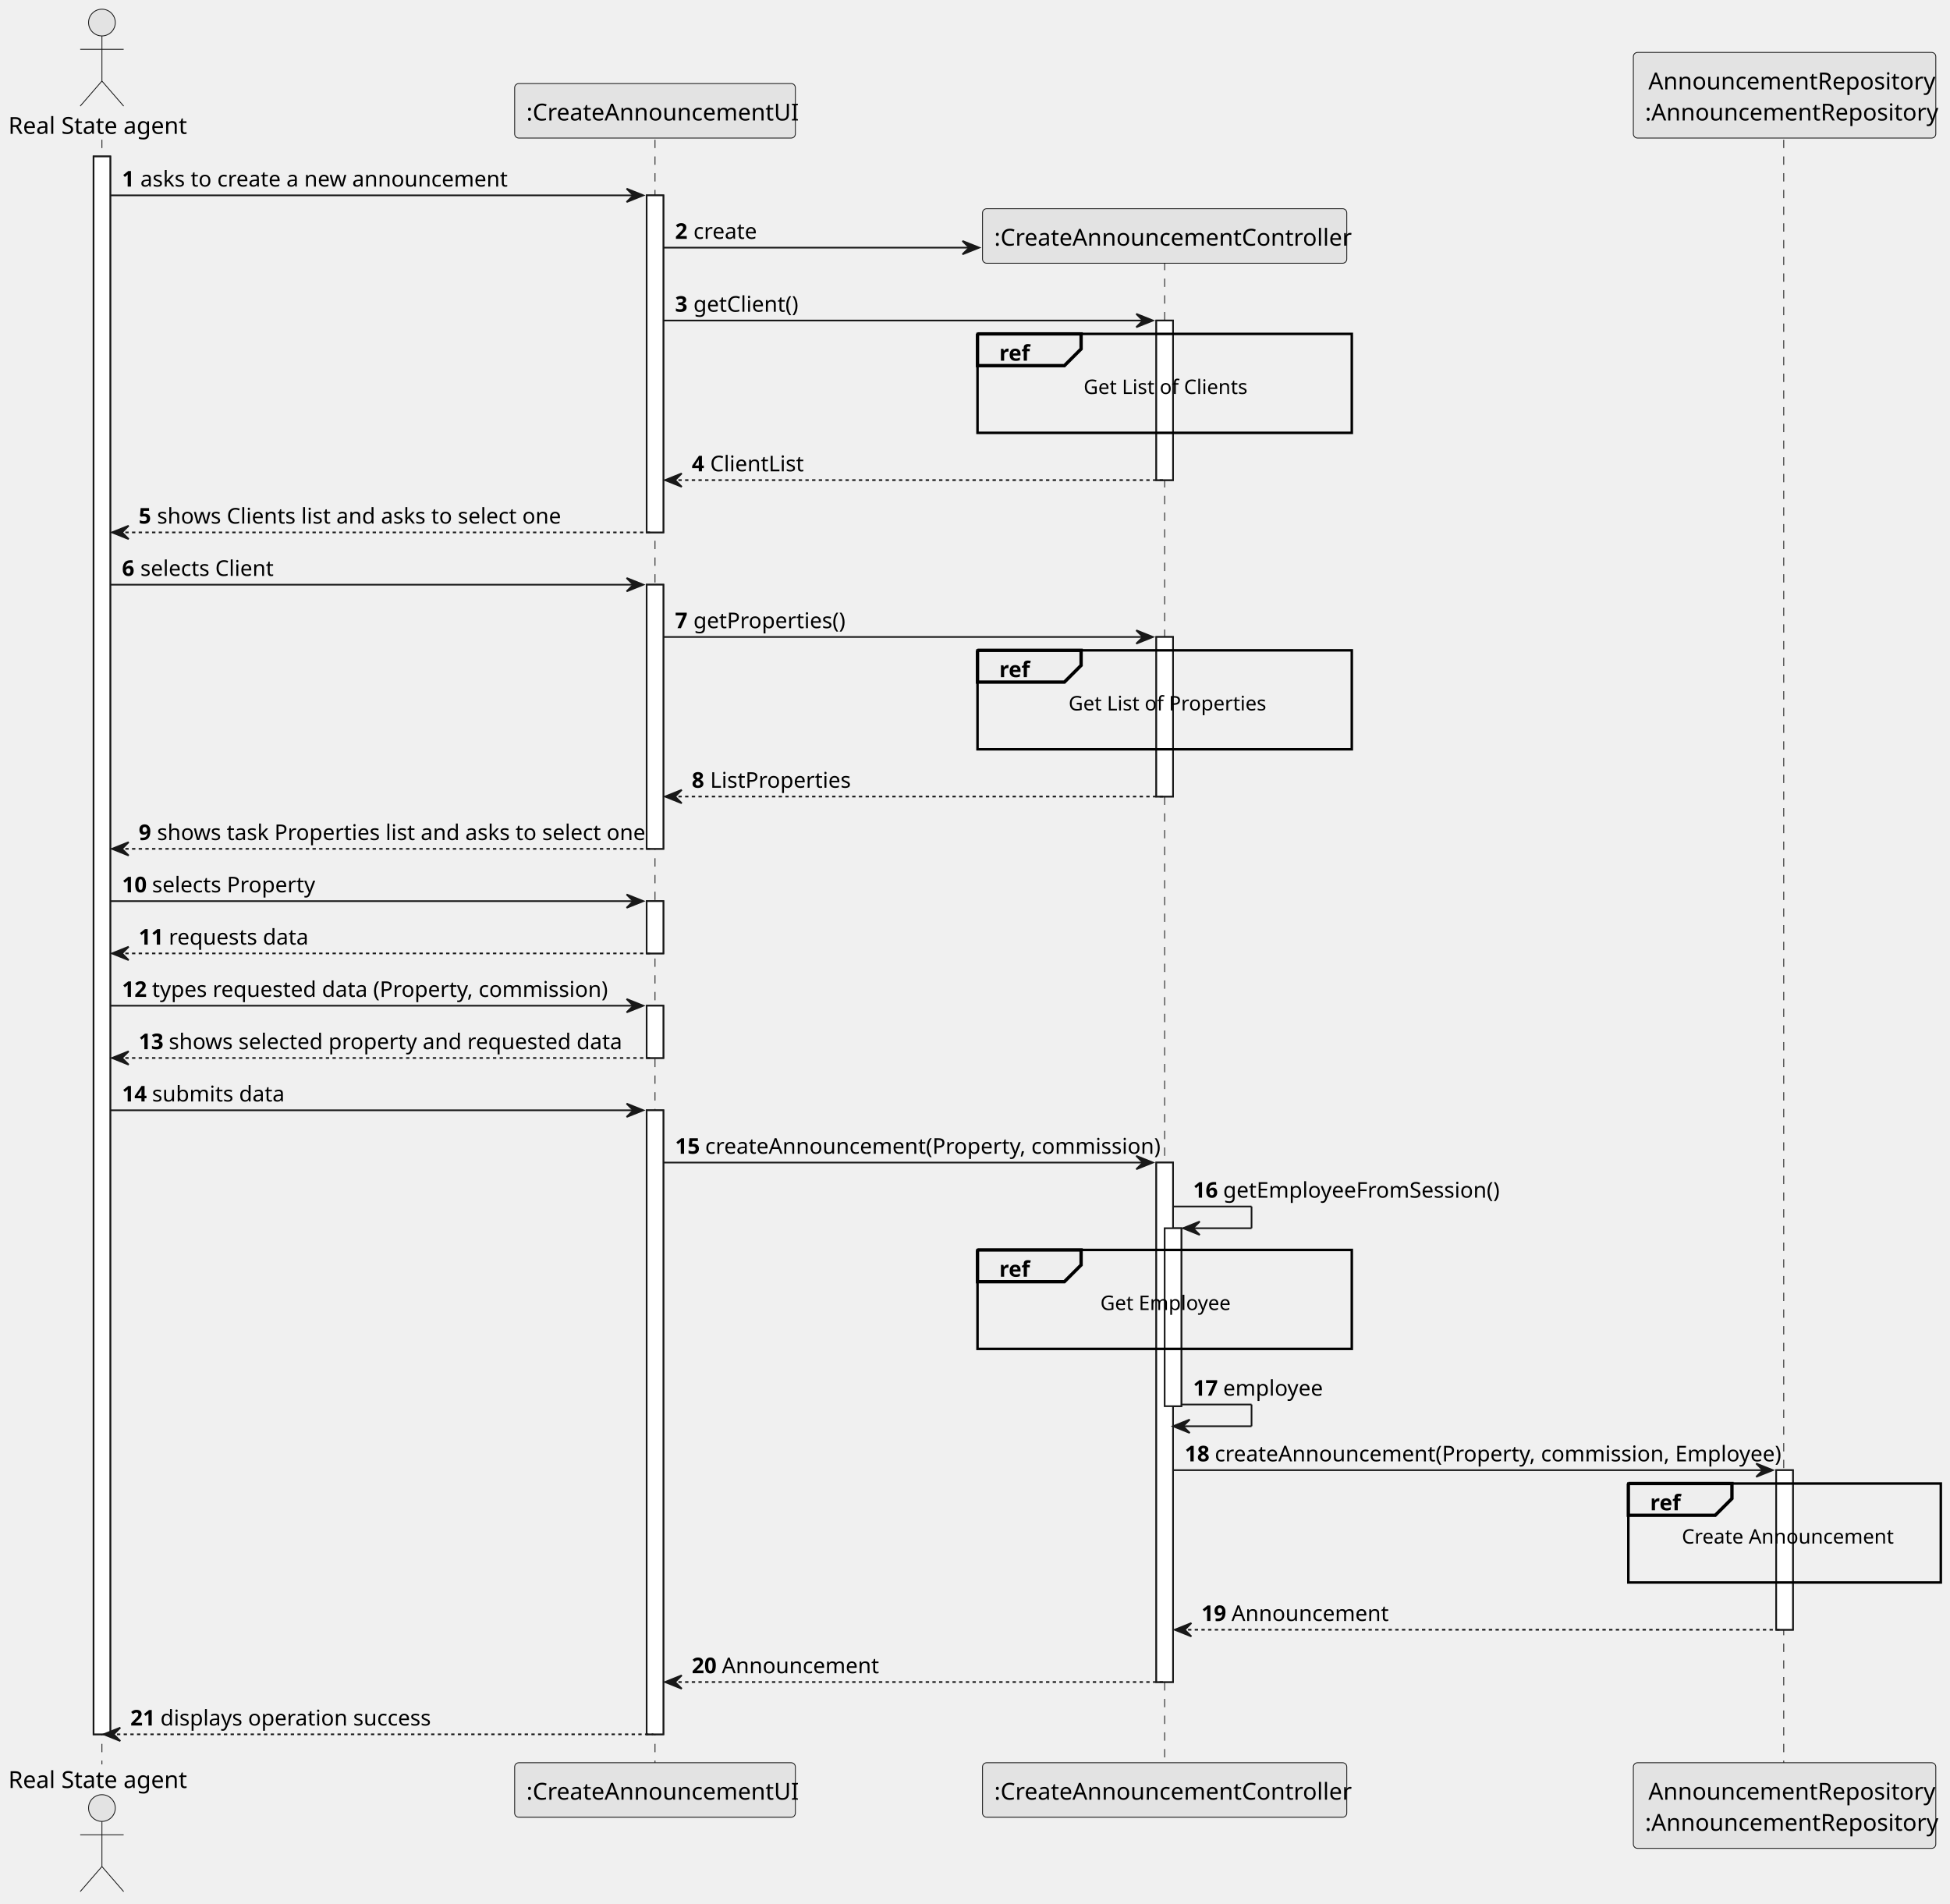
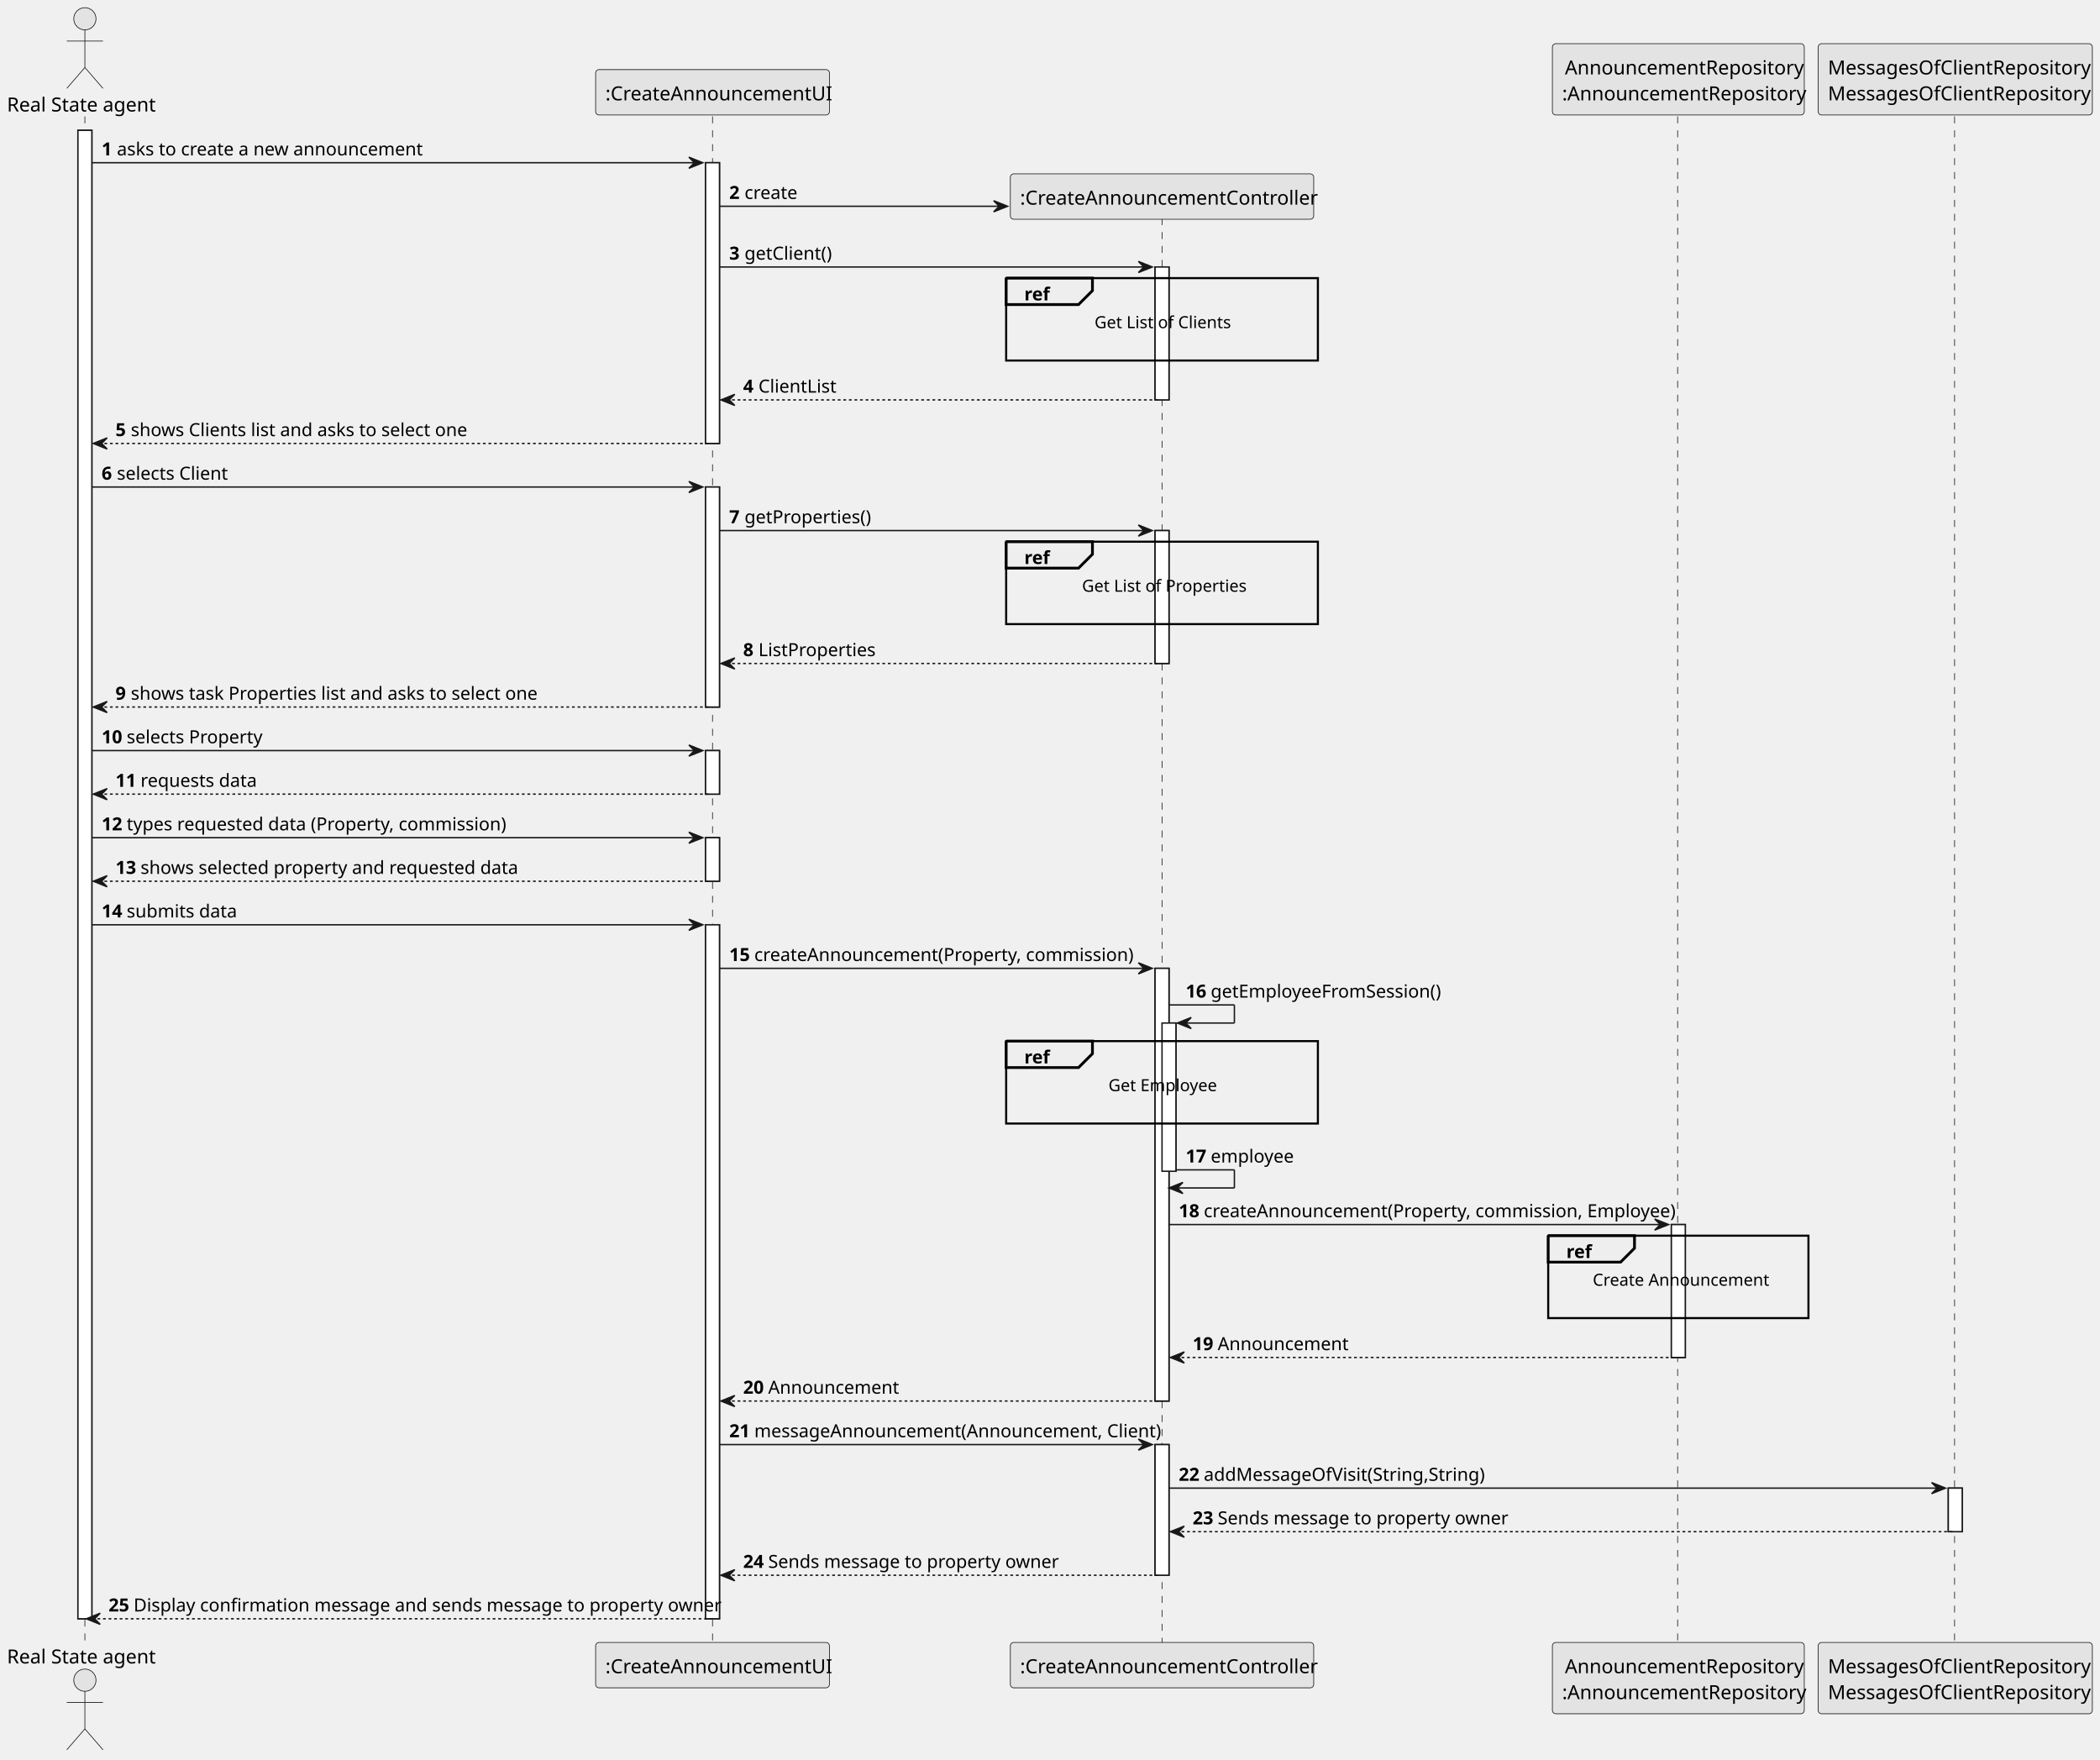
- <svg xmlns="http://www.w3.org/2000/svg" contentStyleType="text/css" height="1139px" preserveAspectRatio="none" style="width:1167px;height:1139px;background:#FFFFFF;" version="1.1" viewBox="0 0 1167 1139" width="1167px" zoomAndPan="magnify">
+ <svg xmlns="http://www.w3.org/2000/svg" contentStyleType="text/css" height="1264px" preserveAspectRatio="none" style="width:1509px;height:1264px;background:#FFFFFF;" version="1.1" viewBox="0 0 1509 1264" width="1509px" zoomAndPan="magnify">
  <defs />
  <g>
-     <rect fill="#FFFFFF" height="944.293" style="stroke:#181818;stroke-width:1.0;" width="10" x="56" y="93.621" />
-     <rect fill="#FFFFFF" height="201.707" style="stroke:#181818;stroke-width:1.0;" width="10" x="387" y="116.912" />
-     <rect fill="#FFFFFF" height="158.086" style="stroke:#181818;stroke-width:1.0;" width="10" x="387" y="349.91" />
-     <rect fill="#FFFFFF" height="31.291" style="stroke:#181818;stroke-width:1.0;" width="10" x="387" y="539.287" />
-     <rect fill="#FFFFFF" height="31.291" style="stroke:#181818;stroke-width:1.0;" width="10" x="387" y="601.869" />
-     <rect fill="#FFFFFF" height="373.463" style="stroke:#181818;stroke-width:1.0;" width="10" x="387" y="664.451" />
-     <rect fill="#FFFFFF" height="95.504" style="stroke:#181818;stroke-width:1.0;" width="10" x="692" y="191.824" />
-     <rect fill="#FFFFFF" height="95.504" style="stroke:#181818;stroke-width:1.0;" width="10" x="692" y="381.201" />
-     <rect fill="#FFFFFF" height="310.881" style="stroke:#181818;stroke-width:1.0;" width="10" x="692" y="695.742" />
-     <rect fill="#FFFFFF" height="106.504" style="stroke:#181818;stroke-width:1.0;" width="10" x="697" y="735.033" />
-     <rect fill="#FFFFFF" height="95.504" style="stroke:#181818;stroke-width:1.0;" width="10" x="1063" y="879.828" />
-     <line style="stroke:#181818;stroke-width:0.5;stroke-dasharray:5.0,5.0;" x1="61" x2="61" y1="83.621" y2="1055.914" />
-     <line style="stroke:#181818;stroke-width:0.5;stroke-dasharray:5.0,5.0;" x1="392" x2="392" y1="83.621" y2="1055.914" />
-     <line style="stroke:#181818;stroke-width:0.5;stroke-dasharray:5.0,5.0;" x1="697" x2="697" y1="156.723" y2="1055.914" />
-     <line style="stroke:#181818;stroke-width:0.5;stroke-dasharray:5.0,5.0;" x1="1067.5" x2="1067.5" y1="83.621" y2="1055.914" />
+     <rect fill="#FFFFFF" height="1069.457" style="stroke:#181818;stroke-width:1.0;" width="10" x="56" y="93.621" />
+     <rect fill="#FFFFFF" height="201.707" style="stroke:#181818;stroke-width:1.0;" width="10" x="507" y="116.912" />
+     <rect fill="#FFFFFF" height="158.086" style="stroke:#181818;stroke-width:1.0;" width="10" x="507" y="349.91" />
+     <rect fill="#FFFFFF" height="31.291" style="stroke:#181818;stroke-width:1.0;" width="10" x="507" y="539.287" />
+     <rect fill="#FFFFFF" height="31.291" style="stroke:#181818;stroke-width:1.0;" width="10" x="507" y="601.869" />
+     <rect fill="#FFFFFF" height="498.627" style="stroke:#181818;stroke-width:1.0;" width="10" x="507" y="664.451" />
+     <rect fill="#FFFFFF" height="95.504" style="stroke:#181818;stroke-width:1.0;" width="10" x="830" y="191.824" />
+     <rect fill="#FFFFFF" height="95.504" style="stroke:#181818;stroke-width:1.0;" width="10" x="830" y="381.201" />
+     <rect fill="#FFFFFF" height="310.881" style="stroke:#181818;stroke-width:1.0;" width="10" x="830" y="695.742" />
+     <rect fill="#FFFFFF" height="106.504" style="stroke:#181818;stroke-width:1.0;" width="10" x="835" y="735.033" />
+     <rect fill="#FFFFFF" height="93.873" style="stroke:#181818;stroke-width:1.0;" width="10" x="830" y="1037.914" />
+     <rect fill="#FFFFFF" height="95.504" style="stroke:#181818;stroke-width:1.0;" width="10" x="1201" y="879.828" />
+     <rect fill="#FFFFFF" height="31.291" style="stroke:#181818;stroke-width:1.0;" width="10" x="1400" y="1069.205" />
+     <line style="stroke:#181818;stroke-width:0.5;stroke-dasharray:5.0,5.0;" x1="61" x2="61" y1="83.621" y2="1181.078" />
+     <line style="stroke:#181818;stroke-width:0.5;stroke-dasharray:5.0,5.0;" x1="512" x2="512" y1="83.621" y2="1181.078" />
+     <line style="stroke:#181818;stroke-width:0.5;stroke-dasharray:5.0,5.0;" x1="835" x2="835" y1="156.723" y2="1181.078" />
+     <line style="stroke:#181818;stroke-width:0.5;stroke-dasharray:5.0,5.0;" x1="1205.5" x2="1205.5" y1="83.621" y2="1181.078" />
+     <line style="stroke:#181818;stroke-width:0.5;stroke-dasharray:5.0,5.0;" x1="1404.5" x2="1404.5" y1="83.621" y2="1181.078" />
    <text fill="#000000" font-family="sans-serif" font-size="14" lengthAdjust="spacing" textLength="106" x="5" y="80.107">Real State agent</text>
    <ellipse cx="61" cy="13.5" fill="#E3E3E3" rx="8" ry="8" style="stroke:#181818;stroke-width:0.5;" />
    <path d="M61,21.5 L61,48.5 M48,29.5 L74,29.5 M61,48.5 L48,63.5 M61,48.5 L74,63.5 " fill="none" style="stroke:#181818;stroke-width:0.5;" />
-     <text fill="#000000" font-family="sans-serif" font-size="14" lengthAdjust="spacing" textLength="106" x="5" y="1070.022">Real State agent</text>
-     <ellipse cx="61" cy="1082.035" fill="#E3E3E3" rx="8" ry="8" style="stroke:#181818;stroke-width:0.5;" />
-     <path d="M61,1090.035 L61,1117.035 M48,1098.035 L74,1098.035 M61,1117.035 L48,1132.035 M61,1117.035 L74,1132.035 " fill="none" style="stroke:#181818;stroke-width:0.5;" />
-     <rect fill="#E3E3E3" height="32.621" rx="2.5" ry="2.5" style="stroke:#181818;stroke-width:0.5;" width="168" x="308" y="50" />
-     <text fill="#000000" font-family="sans-serif" font-size="14" lengthAdjust="spacing" textLength="154" x="315" y="72.107">:CreateAnnouncementUI</text>
-     <rect fill="#E3E3E3" height="32.621" rx="2.5" ry="2.5" style="stroke:#181818;stroke-width:0.5;" width="168" x="308" y="1054.914" />
-     <text fill="#000000" font-family="sans-serif" font-size="14" lengthAdjust="spacing" textLength="154" x="315" y="1077.022">:CreateAnnouncementUI</text>
-     <rect fill="#E3E3E3" height="32.621" rx="2.5" ry="2.5" style="stroke:#181818;stroke-width:0.5;" width="218" x="588" y="1054.914" />
-     <text fill="#000000" font-family="sans-serif" font-size="14" lengthAdjust="spacing" textLength="204" x="595" y="1077.022">:CreateAnnouncementController</text>
-     <rect fill="#E3E3E3" height="51.242" rx="2.5" ry="2.5" style="stroke:#181818;stroke-width:0.5;" width="181" x="977.5" y="31.379" />
-     <text fill="#000000" font-family="sans-serif" font-size="14" lengthAdjust="spacing" textLength="163" x="986.5" y="53.486">AnnouncementRepository</text>
-     <text fill="#000000" font-family="sans-serif" font-size="14" lengthAdjust="spacing" textLength="167" x="984.5" y="72.107">:AnnouncementRepository</text>
-     <rect fill="#E3E3E3" height="51.242" rx="2.5" ry="2.5" style="stroke:#181818;stroke-width:0.5;" width="181" x="977.5" y="1054.914" />
-     <text fill="#000000" font-family="sans-serif" font-size="14" lengthAdjust="spacing" textLength="163" x="986.5" y="1077.022">AnnouncementRepository</text>
-     <text fill="#000000" font-family="sans-serif" font-size="14" lengthAdjust="spacing" textLength="167" x="984.5" y="1095.643">:AnnouncementRepository</text>
-     <rect fill="#FFFFFF" height="944.293" style="stroke:#181818;stroke-width:1.0;" width="10" x="56" y="93.621" />
-     <rect fill="#FFFFFF" height="201.707" style="stroke:#181818;stroke-width:1.0;" width="10" x="387" y="116.912" />
-     <rect fill="#FFFFFF" height="158.086" style="stroke:#181818;stroke-width:1.0;" width="10" x="387" y="349.91" />
-     <rect fill="#FFFFFF" height="31.291" style="stroke:#181818;stroke-width:1.0;" width="10" x="387" y="539.287" />
-     <rect fill="#FFFFFF" height="31.291" style="stroke:#181818;stroke-width:1.0;" width="10" x="387" y="601.869" />
-     <rect fill="#FFFFFF" height="373.463" style="stroke:#181818;stroke-width:1.0;" width="10" x="387" y="664.451" />
-     <rect fill="#FFFFFF" height="95.504" style="stroke:#181818;stroke-width:1.0;" width="10" x="692" y="191.824" />
-     <rect fill="#FFFFFF" height="95.504" style="stroke:#181818;stroke-width:1.0;" width="10" x="692" y="381.201" />
-     <rect fill="#FFFFFF" height="310.881" style="stroke:#181818;stroke-width:1.0;" width="10" x="692" y="695.742" />
-     <rect fill="#FFFFFF" height="106.504" style="stroke:#181818;stroke-width:1.0;" width="10" x="697" y="735.033" />
-     <rect fill="#FFFFFF" height="95.504" style="stroke:#181818;stroke-width:1.0;" width="10" x="1063" y="879.828" />
-     <polygon fill="#181818" points="375,112.912,385,116.912,375,120.912,379,116.912" style="stroke:#181818;stroke-width:1.0;" />
-     <line style="stroke:#181818;stroke-width:1.0;" x1="66" x2="381" y1="116.912" y2="116.912" />
+     <text fill="#000000" font-family="sans-serif" font-size="14" lengthAdjust="spacing" textLength="106" x="5" y="1195.186">Real State agent</text>
+     <ellipse cx="61" cy="1207.199" fill="#E3E3E3" rx="8" ry="8" style="stroke:#181818;stroke-width:0.5;" />
+     <path d="M61,1215.199 L61,1242.199 M48,1223.199 L74,1223.199 M61,1242.199 L48,1257.199 M61,1242.199 L74,1257.199 " fill="none" style="stroke:#181818;stroke-width:0.5;" />
+     <rect fill="#E3E3E3" height="32.621" rx="2.5" ry="2.5" style="stroke:#181818;stroke-width:0.5;" width="168" x="428" y="50" />
+     <text fill="#000000" font-family="sans-serif" font-size="14" lengthAdjust="spacing" textLength="154" x="435" y="72.107">:CreateAnnouncementUI</text>
+     <rect fill="#E3E3E3" height="32.621" rx="2.5" ry="2.5" style="stroke:#181818;stroke-width:0.5;" width="168" x="428" y="1180.078" />
+     <text fill="#000000" font-family="sans-serif" font-size="14" lengthAdjust="spacing" textLength="154" x="435" y="1202.186">:CreateAnnouncementUI</text>
+     <rect fill="#E3E3E3" height="32.621" rx="2.5" ry="2.5" style="stroke:#181818;stroke-width:0.5;" width="218" x="726" y="1180.078" />
+     <text fill="#000000" font-family="sans-serif" font-size="14" lengthAdjust="spacing" textLength="204" x="733" y="1202.186">:CreateAnnouncementController</text>
+     <rect fill="#E3E3E3" height="51.242" rx="2.5" ry="2.5" style="stroke:#181818;stroke-width:0.5;" width="181" x="1115.5" y="31.379" />
+     <text fill="#000000" font-family="sans-serif" font-size="14" lengthAdjust="spacing" textLength="163" x="1124.5" y="53.486">AnnouncementRepository</text>
+     <text fill="#000000" font-family="sans-serif" font-size="14" lengthAdjust="spacing" textLength="167" x="1122.5" y="72.107">:AnnouncementRepository</text>
+     <rect fill="#E3E3E3" height="51.242" rx="2.5" ry="2.5" style="stroke:#181818;stroke-width:0.5;" width="181" x="1115.5" y="1180.078" />
+     <text fill="#000000" font-family="sans-serif" font-size="14" lengthAdjust="spacing" textLength="163" x="1124.5" y="1202.186">AnnouncementRepository</text>
+     <text fill="#000000" font-family="sans-serif" font-size="14" lengthAdjust="spacing" textLength="167" x="1122.5" y="1220.807">:AnnouncementRepository</text>
+     <rect fill="#E3E3E3" height="51.242" rx="2.5" ry="2.5" style="stroke:#181818;stroke-width:0.5;" width="197" x="1306.5" y="31.379" />
+     <text fill="#000000" font-family="sans-serif" font-size="14" lengthAdjust="spacing" textLength="183" x="1313.5" y="53.486">MessagesOfClientRepository</text>
+     <text fill="#000000" font-family="sans-serif" font-size="14" lengthAdjust="spacing" textLength="183" x="1313.5" y="72.107">MessagesOfClientRepository</text>
+     <rect fill="#E3E3E3" height="51.242" rx="2.5" ry="2.5" style="stroke:#181818;stroke-width:0.5;" width="197" x="1306.5" y="1180.078" />
+     <text fill="#000000" font-family="sans-serif" font-size="14" lengthAdjust="spacing" textLength="183" x="1313.5" y="1202.186">MessagesOfClientRepository</text>
+     <text fill="#000000" font-family="sans-serif" font-size="14" lengthAdjust="spacing" textLength="183" x="1313.5" y="1220.807">MessagesOfClientRepository</text>
+     <rect fill="#FFFFFF" height="1069.457" style="stroke:#181818;stroke-width:1.0;" width="10" x="56" y="93.621" />
+     <rect fill="#FFFFFF" height="201.707" style="stroke:#181818;stroke-width:1.0;" width="10" x="507" y="116.912" />
+     <rect fill="#FFFFFF" height="158.086" style="stroke:#181818;stroke-width:1.0;" width="10" x="507" y="349.91" />
+     <rect fill="#FFFFFF" height="31.291" style="stroke:#181818;stroke-width:1.0;" width="10" x="507" y="539.287" />
+     <rect fill="#FFFFFF" height="31.291" style="stroke:#181818;stroke-width:1.0;" width="10" x="507" y="601.869" />
+     <rect fill="#FFFFFF" height="498.627" style="stroke:#181818;stroke-width:1.0;" width="10" x="507" y="664.451" />
+     <rect fill="#FFFFFF" height="95.504" style="stroke:#181818;stroke-width:1.0;" width="10" x="830" y="191.824" />
+     <rect fill="#FFFFFF" height="95.504" style="stroke:#181818;stroke-width:1.0;" width="10" x="830" y="381.201" />
+     <rect fill="#FFFFFF" height="310.881" style="stroke:#181818;stroke-width:1.0;" width="10" x="830" y="695.742" />
+     <rect fill="#FFFFFF" height="106.504" style="stroke:#181818;stroke-width:1.0;" width="10" x="835" y="735.033" />
+     <rect fill="#FFFFFF" height="93.873" style="stroke:#181818;stroke-width:1.0;" width="10" x="830" y="1037.914" />
+     <rect fill="#FFFFFF" height="95.504" style="stroke:#181818;stroke-width:1.0;" width="10" x="1201" y="879.828" />
+     <rect fill="#FFFFFF" height="31.291" style="stroke:#181818;stroke-width:1.0;" width="10" x="1400" y="1069.205" />
+     <polygon fill="#181818" points="495,112.912,505,116.912,495,120.912,499,116.912" style="stroke:#181818;stroke-width:1.0;" />
+     <line style="stroke:#181818;stroke-width:1.0;" x1="66" x2="501" y1="116.912" y2="116.912" />
    <text fill="#000000" font-family="sans-serif" font-size="13" font-weight="bold" lengthAdjust="spacing" textLength="7" x="73" y="111.649">1</text>
    <text fill="#000000" font-family="sans-serif" font-size="13" lengthAdjust="spacing" textLength="210" x="84" y="111.649">asks to create a new announcement</text>
-     <polygon fill="#181818" points="576,144.203,586,148.203,576,152.203,580,148.203" style="stroke:#181818;stroke-width:1.0;" />
-     <line style="stroke:#181818;stroke-width:1.0;" x1="397" x2="582" y1="148.203" y2="148.203" />
-     <text fill="#000000" font-family="sans-serif" font-size="13" font-weight="bold" lengthAdjust="spacing" textLength="7" x="404" y="142.94">2</text>
-     <text fill="#000000" font-family="sans-serif" font-size="13" lengthAdjust="spacing" textLength="36" x="415" y="142.94">create</text>
-     <rect fill="#E3E3E3" height="32.621" rx="2.5" ry="2.5" style="stroke:#181818;stroke-width:0.5;" width="218" x="588" y="124.912" />
-     <text fill="#000000" font-family="sans-serif" font-size="14" lengthAdjust="spacing" textLength="204" x="595" y="147.019">:CreateAnnouncementController</text>
-     <polygon fill="#181818" points="680,187.824,690,191.824,680,195.824,684,191.824" style="stroke:#181818;stroke-width:1.0;" />
-     <line style="stroke:#181818;stroke-width:1.0;" x1="397" x2="686" y1="191.824" y2="191.824" />
-     <text fill="#000000" font-family="sans-serif" font-size="13" font-weight="bold" lengthAdjust="spacing" textLength="7" x="404" y="186.561">3</text>
-     <text fill="#000000" font-family="sans-serif" font-size="13" lengthAdjust="spacing" textLength="59" x="415" y="186.561">getClient()</text>
-     <rect fill="none" height="59.213" style="stroke:#000000;stroke-width:1.5;" width="224" x="585" y="199.824" />
-     <path d="M585,199.824 L647,199.824 L647,208.824 L637,218.824 L585,218.824 L585,199.824 " fill="#EEEEEE" style="stroke:#000000;stroke-width:2.0;" />
-     <text fill="#000000" font-family="sans-serif" font-size="13" font-weight="bold" lengthAdjust="spacing" textLength="17" x="598" y="215.852">ref</text>
-     <text fill="#000000" font-family="sans-serif" font-size="12" lengthAdjust="spacing" textLength="97" x="648.5" y="235.773">Get List of Clients</text>
-     <text fill="#000000" font-family="sans-serif" font-size="12" lengthAdjust="spacing" textLength="3" x="695.5" y="251.734"> </text>
-     <polygon fill="#181818" points="408,283.328,398,287.328,408,291.328,404,287.328" style="stroke:#181818;stroke-width:1.0;" />
-     <line style="stroke:#181818;stroke-width:1.0;stroke-dasharray:2.0,2.0;" x1="402" x2="696" y1="287.328" y2="287.328" />
-     <text fill="#000000" font-family="sans-serif" font-size="13" font-weight="bold" lengthAdjust="spacing" textLength="7" x="414" y="282.065">4</text>
-     <text fill="#000000" font-family="sans-serif" font-size="13" lengthAdjust="spacing" textLength="54" x="425" y="282.065">ClientList</text>
+     <polygon fill="#181818" points="714,144.203,724,148.203,714,152.203,718,148.203" style="stroke:#181818;stroke-width:1.0;" />
+     <line style="stroke:#181818;stroke-width:1.0;" x1="517" x2="720" y1="148.203" y2="148.203" />
+     <text fill="#000000" font-family="sans-serif" font-size="13" font-weight="bold" lengthAdjust="spacing" textLength="7" x="524" y="142.94">2</text>
+     <text fill="#000000" font-family="sans-serif" font-size="13" lengthAdjust="spacing" textLength="36" x="535" y="142.94">create</text>
+     <rect fill="#E3E3E3" height="32.621" rx="2.5" ry="2.5" style="stroke:#181818;stroke-width:0.5;" width="218" x="726" y="124.912" />
+     <text fill="#000000" font-family="sans-serif" font-size="14" lengthAdjust="spacing" textLength="204" x="733" y="147.019">:CreateAnnouncementController</text>
+     <polygon fill="#181818" points="818,187.824,828,191.824,818,195.824,822,191.824" style="stroke:#181818;stroke-width:1.0;" />
+     <line style="stroke:#181818;stroke-width:1.0;" x1="517" x2="824" y1="191.824" y2="191.824" />
+     <text fill="#000000" font-family="sans-serif" font-size="13" font-weight="bold" lengthAdjust="spacing" textLength="7" x="524" y="186.561">3</text>
+     <text fill="#000000" font-family="sans-serif" font-size="13" lengthAdjust="spacing" textLength="59" x="535" y="186.561">getClient()</text>
+     <rect fill="none" height="59.213" style="stroke:#000000;stroke-width:1.5;" width="224" x="723" y="199.824" />
+     <path d="M723,199.824 L785,199.824 L785,208.824 L775,218.824 L723,218.824 L723,199.824 " fill="#EEEEEE" style="stroke:#000000;stroke-width:2.0;" />
+     <text fill="#000000" font-family="sans-serif" font-size="13" font-weight="bold" lengthAdjust="spacing" textLength="17" x="736" y="215.852">ref</text>
+     <text fill="#000000" font-family="sans-serif" font-size="12" lengthAdjust="spacing" textLength="97" x="786.5" y="235.773">Get List of Clients</text>
+     <text fill="#000000" font-family="sans-serif" font-size="12" lengthAdjust="spacing" textLength="3" x="833.5" y="251.734"> </text>
+     <polygon fill="#181818" points="528,283.328,518,287.328,528,291.328,524,287.328" style="stroke:#181818;stroke-width:1.0;" />
+     <line style="stroke:#181818;stroke-width:1.0;stroke-dasharray:2.0,2.0;" x1="522" x2="834" y1="287.328" y2="287.328" />
+     <text fill="#000000" font-family="sans-serif" font-size="13" font-weight="bold" lengthAdjust="spacing" textLength="7" x="534" y="282.065">4</text>
+     <text fill="#000000" font-family="sans-serif" font-size="13" lengthAdjust="spacing" textLength="54" x="545" y="282.065">ClientList</text>
    <polygon fill="#181818" points="77,314.619,67,318.619,77,322.619,73,318.619" style="stroke:#181818;stroke-width:1.0;" />
-     <line style="stroke:#181818;stroke-width:1.0;stroke-dasharray:2.0,2.0;" x1="71" x2="391" y1="318.619" y2="318.619" />
+     <line style="stroke:#181818;stroke-width:1.0;stroke-dasharray:2.0,2.0;" x1="71" x2="511" y1="318.619" y2="318.619" />
    <text fill="#000000" font-family="sans-serif" font-size="13" font-weight="bold" lengthAdjust="spacing" textLength="7" x="83" y="313.356">5</text>
    <text fill="#000000" font-family="sans-serif" font-size="13" lengthAdjust="spacing" textLength="238" x="94" y="313.356">shows Clients list and asks to select one</text>
-     <polygon fill="#181818" points="375,345.91,385,349.91,375,353.91,379,349.91" style="stroke:#181818;stroke-width:1.0;" />
-     <line style="stroke:#181818;stroke-width:1.0;" x1="66" x2="381" y1="349.91" y2="349.91" />
+     <polygon fill="#181818" points="495,345.91,505,349.91,495,353.91,499,349.91" style="stroke:#181818;stroke-width:1.0;" />
+     <line style="stroke:#181818;stroke-width:1.0;" x1="66" x2="501" y1="349.91" y2="349.91" />
    <text fill="#000000" font-family="sans-serif" font-size="13" font-weight="bold" lengthAdjust="spacing" textLength="7" x="73" y="344.647">6</text>
    <text fill="#000000" font-family="sans-serif" font-size="13" lengthAdjust="spacing" textLength="79" x="84" y="344.647">selects Client</text>
-     <polygon fill="#181818" points="680,377.201,690,381.201,680,385.201,684,381.201" style="stroke:#181818;stroke-width:1.0;" />
-     <line style="stroke:#181818;stroke-width:1.0;" x1="397" x2="686" y1="381.201" y2="381.201" />
-     <text fill="#000000" font-family="sans-serif" font-size="13" font-weight="bold" lengthAdjust="spacing" textLength="7" x="404" y="375.938">7</text>
-     <text fill="#000000" font-family="sans-serif" font-size="13" lengthAdjust="spacing" textLength="85" x="415" y="375.938">getProperties()</text>
-     <rect fill="none" height="59.213" style="stroke:#000000;stroke-width:1.5;" width="224" x="585" y="389.201" />
-     <path d="M585,389.201 L647,389.201 L647,398.201 L637,408.201 L585,408.201 L585,389.201 " fill="#EEEEEE" style="stroke:#000000;stroke-width:2.0;" />
-     <text fill="#000000" font-family="sans-serif" font-size="13" font-weight="bold" lengthAdjust="spacing" textLength="17" x="598" y="405.229">ref</text>
-     <text fill="#000000" font-family="sans-serif" font-size="12" lengthAdjust="spacing" textLength="115" x="639.5" y="425.15">Get List of Properties</text>
-     <text fill="#000000" font-family="sans-serif" font-size="12" lengthAdjust="spacing" textLength="3" x="695.5" y="441.111"> </text>
-     <polygon fill="#181818" points="408,472.705,398,476.705,408,480.705,404,476.705" style="stroke:#181818;stroke-width:1.0;" />
-     <line style="stroke:#181818;stroke-width:1.0;stroke-dasharray:2.0,2.0;" x1="402" x2="696" y1="476.705" y2="476.705" />
-     <text fill="#000000" font-family="sans-serif" font-size="13" font-weight="bold" lengthAdjust="spacing" textLength="7" x="414" y="471.442">8</text>
-     <text fill="#000000" font-family="sans-serif" font-size="13" lengthAdjust="spacing" textLength="80" x="425" y="471.442">ListProperties</text>
+     <polygon fill="#181818" points="818,377.201,828,381.201,818,385.201,822,381.201" style="stroke:#181818;stroke-width:1.0;" />
+     <line style="stroke:#181818;stroke-width:1.0;" x1="517" x2="824" y1="381.201" y2="381.201" />
+     <text fill="#000000" font-family="sans-serif" font-size="13" font-weight="bold" lengthAdjust="spacing" textLength="7" x="524" y="375.938">7</text>
+     <text fill="#000000" font-family="sans-serif" font-size="13" lengthAdjust="spacing" textLength="85" x="535" y="375.938">getProperties()</text>
+     <rect fill="none" height="59.213" style="stroke:#000000;stroke-width:1.5;" width="224" x="723" y="389.201" />
+     <path d="M723,389.201 L785,389.201 L785,398.201 L775,408.201 L723,408.201 L723,389.201 " fill="#EEEEEE" style="stroke:#000000;stroke-width:2.0;" />
+     <text fill="#000000" font-family="sans-serif" font-size="13" font-weight="bold" lengthAdjust="spacing" textLength="17" x="736" y="405.229">ref</text>
+     <text fill="#000000" font-family="sans-serif" font-size="12" lengthAdjust="spacing" textLength="115" x="777.5" y="425.15">Get List of Properties</text>
+     <text fill="#000000" font-family="sans-serif" font-size="12" lengthAdjust="spacing" textLength="3" x="833.5" y="441.111"> </text>
+     <polygon fill="#181818" points="528,472.705,518,476.705,528,480.705,524,476.705" style="stroke:#181818;stroke-width:1.0;" />
+     <line style="stroke:#181818;stroke-width:1.0;stroke-dasharray:2.0,2.0;" x1="522" x2="834" y1="476.705" y2="476.705" />
+     <text fill="#000000" font-family="sans-serif" font-size="13" font-weight="bold" lengthAdjust="spacing" textLength="7" x="534" y="471.442">8</text>
+     <text fill="#000000" font-family="sans-serif" font-size="13" lengthAdjust="spacing" textLength="80" x="545" y="471.442">ListProperties</text>
    <polygon fill="#181818" points="77,503.996,67,507.996,77,511.996,73,507.996" style="stroke:#181818;stroke-width:1.0;" />
-     <line style="stroke:#181818;stroke-width:1.0;stroke-dasharray:2.0,2.0;" x1="71" x2="391" y1="507.996" y2="507.996" />
+     <line style="stroke:#181818;stroke-width:1.0;stroke-dasharray:2.0,2.0;" x1="71" x2="511" y1="507.996" y2="507.996" />
    <text fill="#000000" font-family="sans-serif" font-size="13" font-weight="bold" lengthAdjust="spacing" textLength="7" x="83" y="502.733">9</text>
    <text fill="#000000" font-family="sans-serif" font-size="13" lengthAdjust="spacing" textLength="286" x="94" y="502.733">shows task Properties list and asks to select one</text>
-     <polygon fill="#181818" points="375,535.287,385,539.287,375,543.287,379,539.287" style="stroke:#181818;stroke-width:1.0;" />
-     <line style="stroke:#181818;stroke-width:1.0;" x1="66" x2="381" y1="539.287" y2="539.287" />
+     <polygon fill="#181818" points="495,535.287,505,539.287,495,543.287,499,539.287" style="stroke:#181818;stroke-width:1.0;" />
+     <line style="stroke:#181818;stroke-width:1.0;" x1="66" x2="501" y1="539.287" y2="539.287" />
    <text fill="#000000" font-family="sans-serif" font-size="13" font-weight="bold" lengthAdjust="spacing" textLength="14" x="73" y="534.024">10</text>
    <text fill="#000000" font-family="sans-serif" font-size="13" lengthAdjust="spacing" textLength="95" x="91" y="534.024">selects Property</text>
    <polygon fill="#181818" points="77,566.578,67,570.578,77,574.578,73,570.578" style="stroke:#181818;stroke-width:1.0;" />
-     <line style="stroke:#181818;stroke-width:1.0;stroke-dasharray:2.0,2.0;" x1="71" x2="391" y1="570.578" y2="570.578" />
+     <line style="stroke:#181818;stroke-width:1.0;stroke-dasharray:2.0,2.0;" x1="71" x2="511" y1="570.578" y2="570.578" />
    <text fill="#000000" font-family="sans-serif" font-size="13" font-weight="bold" lengthAdjust="spacing" textLength="14" x="83" y="565.315">11</text>
    <text fill="#000000" font-family="sans-serif" font-size="13" lengthAdjust="spacing" textLength="79" x="101" y="565.315">requests data</text>
-     <polygon fill="#181818" points="375,597.869,385,601.869,375,605.869,379,601.869" style="stroke:#181818;stroke-width:1.0;" />
-     <line style="stroke:#181818;stroke-width:1.0;" x1="66" x2="381" y1="601.869" y2="601.869" />
+     <polygon fill="#181818" points="495,597.869,505,601.869,495,605.869,499,601.869" style="stroke:#181818;stroke-width:1.0;" />
+     <line style="stroke:#181818;stroke-width:1.0;" x1="66" x2="501" y1="601.869" y2="601.869" />
    <text fill="#000000" font-family="sans-serif" font-size="13" font-weight="bold" lengthAdjust="spacing" textLength="14" x="73" y="596.606">12</text>
    <text fill="#000000" font-family="sans-serif" font-size="13" lengthAdjust="spacing" textLength="261" x="91" y="596.606">types requested data (Property, commission)</text>
    <polygon fill="#181818" points="77,629.16,67,633.16,77,637.16,73,633.16" style="stroke:#181818;stroke-width:1.0;" />
-     <line style="stroke:#181818;stroke-width:1.0;stroke-dasharray:2.0,2.0;" x1="71" x2="391" y1="633.16" y2="633.16" />
+     <line style="stroke:#181818;stroke-width:1.0;stroke-dasharray:2.0,2.0;" x1="71" x2="511" y1="633.16" y2="633.16" />
    <text fill="#000000" font-family="sans-serif" font-size="13" font-weight="bold" lengthAdjust="spacing" textLength="14" x="83" y="627.898">13</text>
    <text fill="#000000" font-family="sans-serif" font-size="13" lengthAdjust="spacing" textLength="256" x="101" y="627.898">shows selected property and requested data</text>
-     <polygon fill="#181818" points="375,660.451,385,664.451,375,668.451,379,664.451" style="stroke:#181818;stroke-width:1.0;" />
-     <line style="stroke:#181818;stroke-width:1.0;" x1="66" x2="381" y1="664.451" y2="664.451" />
+     <polygon fill="#181818" points="495,660.451,505,664.451,495,668.451,499,664.451" style="stroke:#181818;stroke-width:1.0;" />
+     <line style="stroke:#181818;stroke-width:1.0;" x1="66" x2="501" y1="664.451" y2="664.451" />
    <text fill="#000000" font-family="sans-serif" font-size="13" font-weight="bold" lengthAdjust="spacing" textLength="14" x="73" y="659.188">14</text>
    <text fill="#000000" font-family="sans-serif" font-size="13" lengthAdjust="spacing" textLength="75" x="91" y="659.188">submits data</text>
-     <polygon fill="#181818" points="680,691.742,690,695.742,680,699.742,684,695.742" style="stroke:#181818;stroke-width:1.0;" />
-     <line style="stroke:#181818;stroke-width:1.0;" x1="397" x2="686" y1="695.742" y2="695.742" />
-     <text fill="#000000" font-family="sans-serif" font-size="13" font-weight="bold" lengthAdjust="spacing" textLength="14" x="404" y="690.48">15</text>
-     <text fill="#000000" font-family="sans-serif" font-size="13" lengthAdjust="spacing" textLength="258" x="422" y="690.48">createAnnouncement(Property, commission)</text>
-     <line style="stroke:#181818;stroke-width:1.0;" x1="702" x2="749" y1="722.033" y2="722.033" />
-     <line style="stroke:#181818;stroke-width:1.0;" x1="749" x2="749" y1="722.033" y2="735.033" />
-     <line style="stroke:#181818;stroke-width:1.0;" x1="708" x2="749" y1="735.033" y2="735.033" />
-     <polygon fill="#181818" points="718,731.033,708,735.033,718,739.033,714,735.033" style="stroke:#181818;stroke-width:1.0;" />
-     <text fill="#000000" font-family="sans-serif" font-size="13" font-weight="bold" lengthAdjust="spacing" textLength="14" x="714" y="716.77">16</text>
-     <text fill="#000000" font-family="sans-serif" font-size="13" lengthAdjust="spacing" textLength="161" x="732" y="716.77">getEmployeeFromSession()</text>
-     <rect fill="none" height="59.213" style="stroke:#000000;stroke-width:1.5;" width="224" x="585" y="748.033" />
-     <path d="M585,748.033 L647,748.033 L647,757.033 L637,767.033 L585,767.033 L585,748.033 " fill="#EEEEEE" style="stroke:#000000;stroke-width:2.0;" />
-     <text fill="#000000" font-family="sans-serif" font-size="13" font-weight="bold" lengthAdjust="spacing" textLength="17" x="598" y="764.062">ref</text>
-     <text fill="#000000" font-family="sans-serif" font-size="12" lengthAdjust="spacing" textLength="77" x="658.5" y="783.982">Get Employee</text>
-     <text fill="#000000" font-family="sans-serif" font-size="12" lengthAdjust="spacing" textLength="3" x="695.5" y="799.943"> </text>
-     <line style="stroke:#181818;stroke-width:1.0;" x1="707" x2="749" y1="840.537" y2="840.537" />
-     <line style="stroke:#181818;stroke-width:1.0;" x1="749" x2="749" y1="840.537" y2="853.537" />
-     <line style="stroke:#181818;stroke-width:1.0;" x1="702" x2="749" y1="853.537" y2="853.537" />
-     <polygon fill="#181818" points="712,849.537,702,853.537,712,857.537,708,853.537" style="stroke:#181818;stroke-width:1.0;" />
-     <text fill="#000000" font-family="sans-serif" font-size="13" font-weight="bold" lengthAdjust="spacing" textLength="14" x="714" y="835.274">17</text>
-     <text fill="#000000" font-family="sans-serif" font-size="13" lengthAdjust="spacing" textLength="56" x="732" y="835.274">employee</text>
-     <polygon fill="#181818" points="1051,875.828,1061,879.828,1051,883.828,1055,879.828" style="stroke:#181818;stroke-width:1.0;" />
-     <line style="stroke:#181818;stroke-width:1.0;" x1="702" x2="1057" y1="879.828" y2="879.828" />
-     <text fill="#000000" font-family="sans-serif" font-size="13" font-weight="bold" lengthAdjust="spacing" textLength="14" x="709" y="874.565">18</text>
-     <text fill="#000000" font-family="sans-serif" font-size="13" lengthAdjust="spacing" textLength="324" x="727" y="874.565">createAnnouncement(Property, commission, Employee)</text>
-     <rect fill="none" height="59.213" style="stroke:#000000;stroke-width:1.5;" width="187" x="974.5" y="887.828" />
-     <path d="M974.5,887.828 L1036.5,887.828 L1036.5,896.828 L1026.5,906.828 L974.5,906.828 L974.5,887.828 " fill="#EEEEEE" style="stroke:#000000;stroke-width:2.0;" />
-     <text fill="#000000" font-family="sans-serif" font-size="13" font-weight="bold" lengthAdjust="spacing" textLength="17" x="987.5" y="903.856">ref</text>
-     <text fill="#000000" font-family="sans-serif" font-size="12" lengthAdjust="spacing" textLength="123" x="1006.5" y="923.777">Create Announcement</text>
-     <text fill="#000000" font-family="sans-serif" font-size="12" lengthAdjust="spacing" textLength="3" x="1066.5" y="939.738"> </text>
-     <polygon fill="#181818" points="713,971.332,703,975.332,713,979.332,709,975.332" style="stroke:#181818;stroke-width:1.0;" />
-     <line style="stroke:#181818;stroke-width:1.0;stroke-dasharray:2.0,2.0;" x1="707" x2="1067" y1="975.332" y2="975.332" />
-     <text fill="#000000" font-family="sans-serif" font-size="13" font-weight="bold" lengthAdjust="spacing" textLength="14" x="719" y="970.069">19</text>
-     <text fill="#000000" font-family="sans-serif" font-size="13" lengthAdjust="spacing" textLength="87" x="737" y="970.069">Announcement</text>
-     <polygon fill="#181818" points="408,1002.623,398,1006.623,408,1010.623,404,1006.623" style="stroke:#181818;stroke-width:1.0;" />
-     <line style="stroke:#181818;stroke-width:1.0;stroke-dasharray:2.0,2.0;" x1="402" x2="696" y1="1006.623" y2="1006.623" />
-     <text fill="#000000" font-family="sans-serif" font-size="13" font-weight="bold" lengthAdjust="spacing" textLength="14" x="414" y="1001.36">20</text>
-     <text fill="#000000" font-family="sans-serif" font-size="13" lengthAdjust="spacing" textLength="87" x="432" y="1001.36">Announcement</text>
-     <polygon fill="#181818" points="72,1033.914,62,1037.914,72,1041.914,68,1037.914" style="stroke:#181818;stroke-width:1.0;" />
-     <line style="stroke:#181818;stroke-width:1.0;stroke-dasharray:2.0,2.0;" x1="66" x2="391" y1="1037.914" y2="1037.914" />
-     <text fill="#000000" font-family="sans-serif" font-size="13" font-weight="bold" lengthAdjust="spacing" textLength="14" x="78" y="1032.651">21</text>
-     <text fill="#000000" font-family="sans-serif" font-size="13" lengthAdjust="spacing" textLength="158" x="96" y="1032.651">displays operation success</text>
+     <polygon fill="#181818" points="818,691.742,828,695.742,818,699.742,822,695.742" style="stroke:#181818;stroke-width:1.0;" />
+     <line style="stroke:#181818;stroke-width:1.0;" x1="517" x2="824" y1="695.742" y2="695.742" />
+     <text fill="#000000" font-family="sans-serif" font-size="13" font-weight="bold" lengthAdjust="spacing" textLength="14" x="524" y="690.48">15</text>
+     <text fill="#000000" font-family="sans-serif" font-size="13" lengthAdjust="spacing" textLength="258" x="542" y="690.48">createAnnouncement(Property, commission)</text>
+     <line style="stroke:#181818;stroke-width:1.0;" x1="840" x2="887" y1="722.033" y2="722.033" />
+     <line style="stroke:#181818;stroke-width:1.0;" x1="887" x2="887" y1="722.033" y2="735.033" />
+     <line style="stroke:#181818;stroke-width:1.0;" x1="846" x2="887" y1="735.033" y2="735.033" />
+     <polygon fill="#181818" points="856,731.033,846,735.033,856,739.033,852,735.033" style="stroke:#181818;stroke-width:1.0;" />
+     <text fill="#000000" font-family="sans-serif" font-size="13" font-weight="bold" lengthAdjust="spacing" textLength="14" x="852" y="716.77">16</text>
+     <text fill="#000000" font-family="sans-serif" font-size="13" lengthAdjust="spacing" textLength="161" x="870" y="716.77">getEmployeeFromSession()</text>
+     <rect fill="none" height="59.213" style="stroke:#000000;stroke-width:1.5;" width="224" x="723" y="748.033" />
+     <path d="M723,748.033 L785,748.033 L785,757.033 L775,767.033 L723,767.033 L723,748.033 " fill="#EEEEEE" style="stroke:#000000;stroke-width:2.0;" />
+     <text fill="#000000" font-family="sans-serif" font-size="13" font-weight="bold" lengthAdjust="spacing" textLength="17" x="736" y="764.062">ref</text>
+     <text fill="#000000" font-family="sans-serif" font-size="12" lengthAdjust="spacing" textLength="77" x="796.5" y="783.982">Get Employee</text>
+     <text fill="#000000" font-family="sans-serif" font-size="12" lengthAdjust="spacing" textLength="3" x="833.5" y="799.943"> </text>
+     <line style="stroke:#181818;stroke-width:1.0;" x1="845" x2="887" y1="840.537" y2="840.537" />
+     <line style="stroke:#181818;stroke-width:1.0;" x1="887" x2="887" y1="840.537" y2="853.537" />
+     <line style="stroke:#181818;stroke-width:1.0;" x1="840" x2="887" y1="853.537" y2="853.537" />
+     <polygon fill="#181818" points="850,849.537,840,853.537,850,857.537,846,853.537" style="stroke:#181818;stroke-width:1.0;" />
+     <text fill="#000000" font-family="sans-serif" font-size="13" font-weight="bold" lengthAdjust="spacing" textLength="14" x="852" y="835.274">17</text>
+     <text fill="#000000" font-family="sans-serif" font-size="13" lengthAdjust="spacing" textLength="56" x="870" y="835.274">employee</text>
+     <polygon fill="#181818" points="1189,875.828,1199,879.828,1189,883.828,1193,879.828" style="stroke:#181818;stroke-width:1.0;" />
+     <line style="stroke:#181818;stroke-width:1.0;" x1="840" x2="1195" y1="879.828" y2="879.828" />
+     <text fill="#000000" font-family="sans-serif" font-size="13" font-weight="bold" lengthAdjust="spacing" textLength="14" x="847" y="874.565">18</text>
+     <text fill="#000000" font-family="sans-serif" font-size="13" lengthAdjust="spacing" textLength="324" x="865" y="874.565">createAnnouncement(Property, commission, Employee)</text>
+     <rect fill="none" height="59.213" style="stroke:#000000;stroke-width:1.5;" width="187" x="1112.5" y="887.828" />
+     <path d="M1112.5,887.828 L1174.5,887.828 L1174.5,896.828 L1164.5,906.828 L1112.5,906.828 L1112.5,887.828 " fill="#EEEEEE" style="stroke:#000000;stroke-width:2.0;" />
+     <text fill="#000000" font-family="sans-serif" font-size="13" font-weight="bold" lengthAdjust="spacing" textLength="17" x="1125.5" y="903.856">ref</text>
+     <text fill="#000000" font-family="sans-serif" font-size="12" lengthAdjust="spacing" textLength="123" x="1144.5" y="923.777">Create Announcement</text>
+     <text fill="#000000" font-family="sans-serif" font-size="12" lengthAdjust="spacing" textLength="3" x="1204.5" y="939.738"> </text>
+     <polygon fill="#181818" points="851,971.332,841,975.332,851,979.332,847,975.332" style="stroke:#181818;stroke-width:1.0;" />
+     <line style="stroke:#181818;stroke-width:1.0;stroke-dasharray:2.0,2.0;" x1="845" x2="1205" y1="975.332" y2="975.332" />
+     <text fill="#000000" font-family="sans-serif" font-size="13" font-weight="bold" lengthAdjust="spacing" textLength="14" x="857" y="970.069">19</text>
+     <text fill="#000000" font-family="sans-serif" font-size="13" lengthAdjust="spacing" textLength="87" x="875" y="970.069">Announcement</text>
+     <polygon fill="#181818" points="528,1002.623,518,1006.623,528,1010.623,524,1006.623" style="stroke:#181818;stroke-width:1.0;" />
+     <line style="stroke:#181818;stroke-width:1.0;stroke-dasharray:2.0,2.0;" x1="522" x2="834" y1="1006.623" y2="1006.623" />
+     <text fill="#000000" font-family="sans-serif" font-size="13" font-weight="bold" lengthAdjust="spacing" textLength="14" x="534" y="1001.36">20</text>
+     <text fill="#000000" font-family="sans-serif" font-size="13" lengthAdjust="spacing" textLength="87" x="552" y="1001.36">Announcement</text>
+     <polygon fill="#181818" points="818,1033.914,828,1037.914,818,1041.914,822,1037.914" style="stroke:#181818;stroke-width:1.0;" />
+     <line style="stroke:#181818;stroke-width:1.0;" x1="517" x2="824" y1="1037.914" y2="1037.914" />
+     <text fill="#000000" font-family="sans-serif" font-size="13" font-weight="bold" lengthAdjust="spacing" textLength="14" x="524" y="1032.651">21</text>
+     <text fill="#000000" font-family="sans-serif" font-size="13" lengthAdjust="spacing" textLength="276" x="542" y="1032.651">messageAnnouncement(Announcement, Client)</text>
+     <polygon fill="#181818" points="1388,1065.205,1398,1069.205,1388,1073.205,1392,1069.205" style="stroke:#181818;stroke-width:1.0;" />
+     <line style="stroke:#181818;stroke-width:1.0;" x1="840" x2="1394" y1="1069.205" y2="1069.205" />
+     <text fill="#000000" font-family="sans-serif" font-size="13" font-weight="bold" lengthAdjust="spacing" textLength="14" x="847" y="1063.942">22</text>
+     <text fill="#000000" font-family="sans-serif" font-size="13" lengthAdjust="spacing" textLength="193" x="865" y="1063.942">addMessageOfVisit(String,String)</text>
+     <polygon fill="#181818" points="851,1096.496,841,1100.496,851,1104.496,847,1100.496" style="stroke:#181818;stroke-width:1.0;" />
+     <line style="stroke:#181818;stroke-width:1.0;stroke-dasharray:2.0,2.0;" x1="845" x2="1404" y1="1100.496" y2="1100.496" />
+     <text fill="#000000" font-family="sans-serif" font-size="13" font-weight="bold" lengthAdjust="spacing" textLength="14" x="857" y="1095.233">23</text>
+     <text fill="#000000" font-family="sans-serif" font-size="13" lengthAdjust="spacing" textLength="198" x="875" y="1095.233">Sends message to property owner</text>
+     <polygon fill="#181818" points="528,1127.787,518,1131.787,528,1135.787,524,1131.787" style="stroke:#181818;stroke-width:1.0;" />
+     <line style="stroke:#181818;stroke-width:1.0;stroke-dasharray:2.0,2.0;" x1="522" x2="834" y1="1131.787" y2="1131.787" />
+     <text fill="#000000" font-family="sans-serif" font-size="13" font-weight="bold" lengthAdjust="spacing" textLength="14" x="534" y="1126.524">24</text>
+     <text fill="#000000" font-family="sans-serif" font-size="13" lengthAdjust="spacing" textLength="198" x="552" y="1126.524">Sends message to property owner</text>
+     <polygon fill="#181818" points="72,1159.078,62,1163.078,72,1167.078,68,1163.078" style="stroke:#181818;stroke-width:1.0;" />
+     <line style="stroke:#181818;stroke-width:1.0;stroke-dasharray:2.0,2.0;" x1="66" x2="511" y1="1163.078" y2="1163.078" />
+     <text fill="#000000" font-family="sans-serif" font-size="13" font-weight="bold" lengthAdjust="spacing" textLength="14" x="78" y="1157.815">25</text>
+     <text fill="#000000" font-family="sans-serif" font-size="13" lengthAdjust="spacing" textLength="399" x="96" y="1157.815">Display confirmation message and sends message to property owner</text>
  </g>
</svg>
